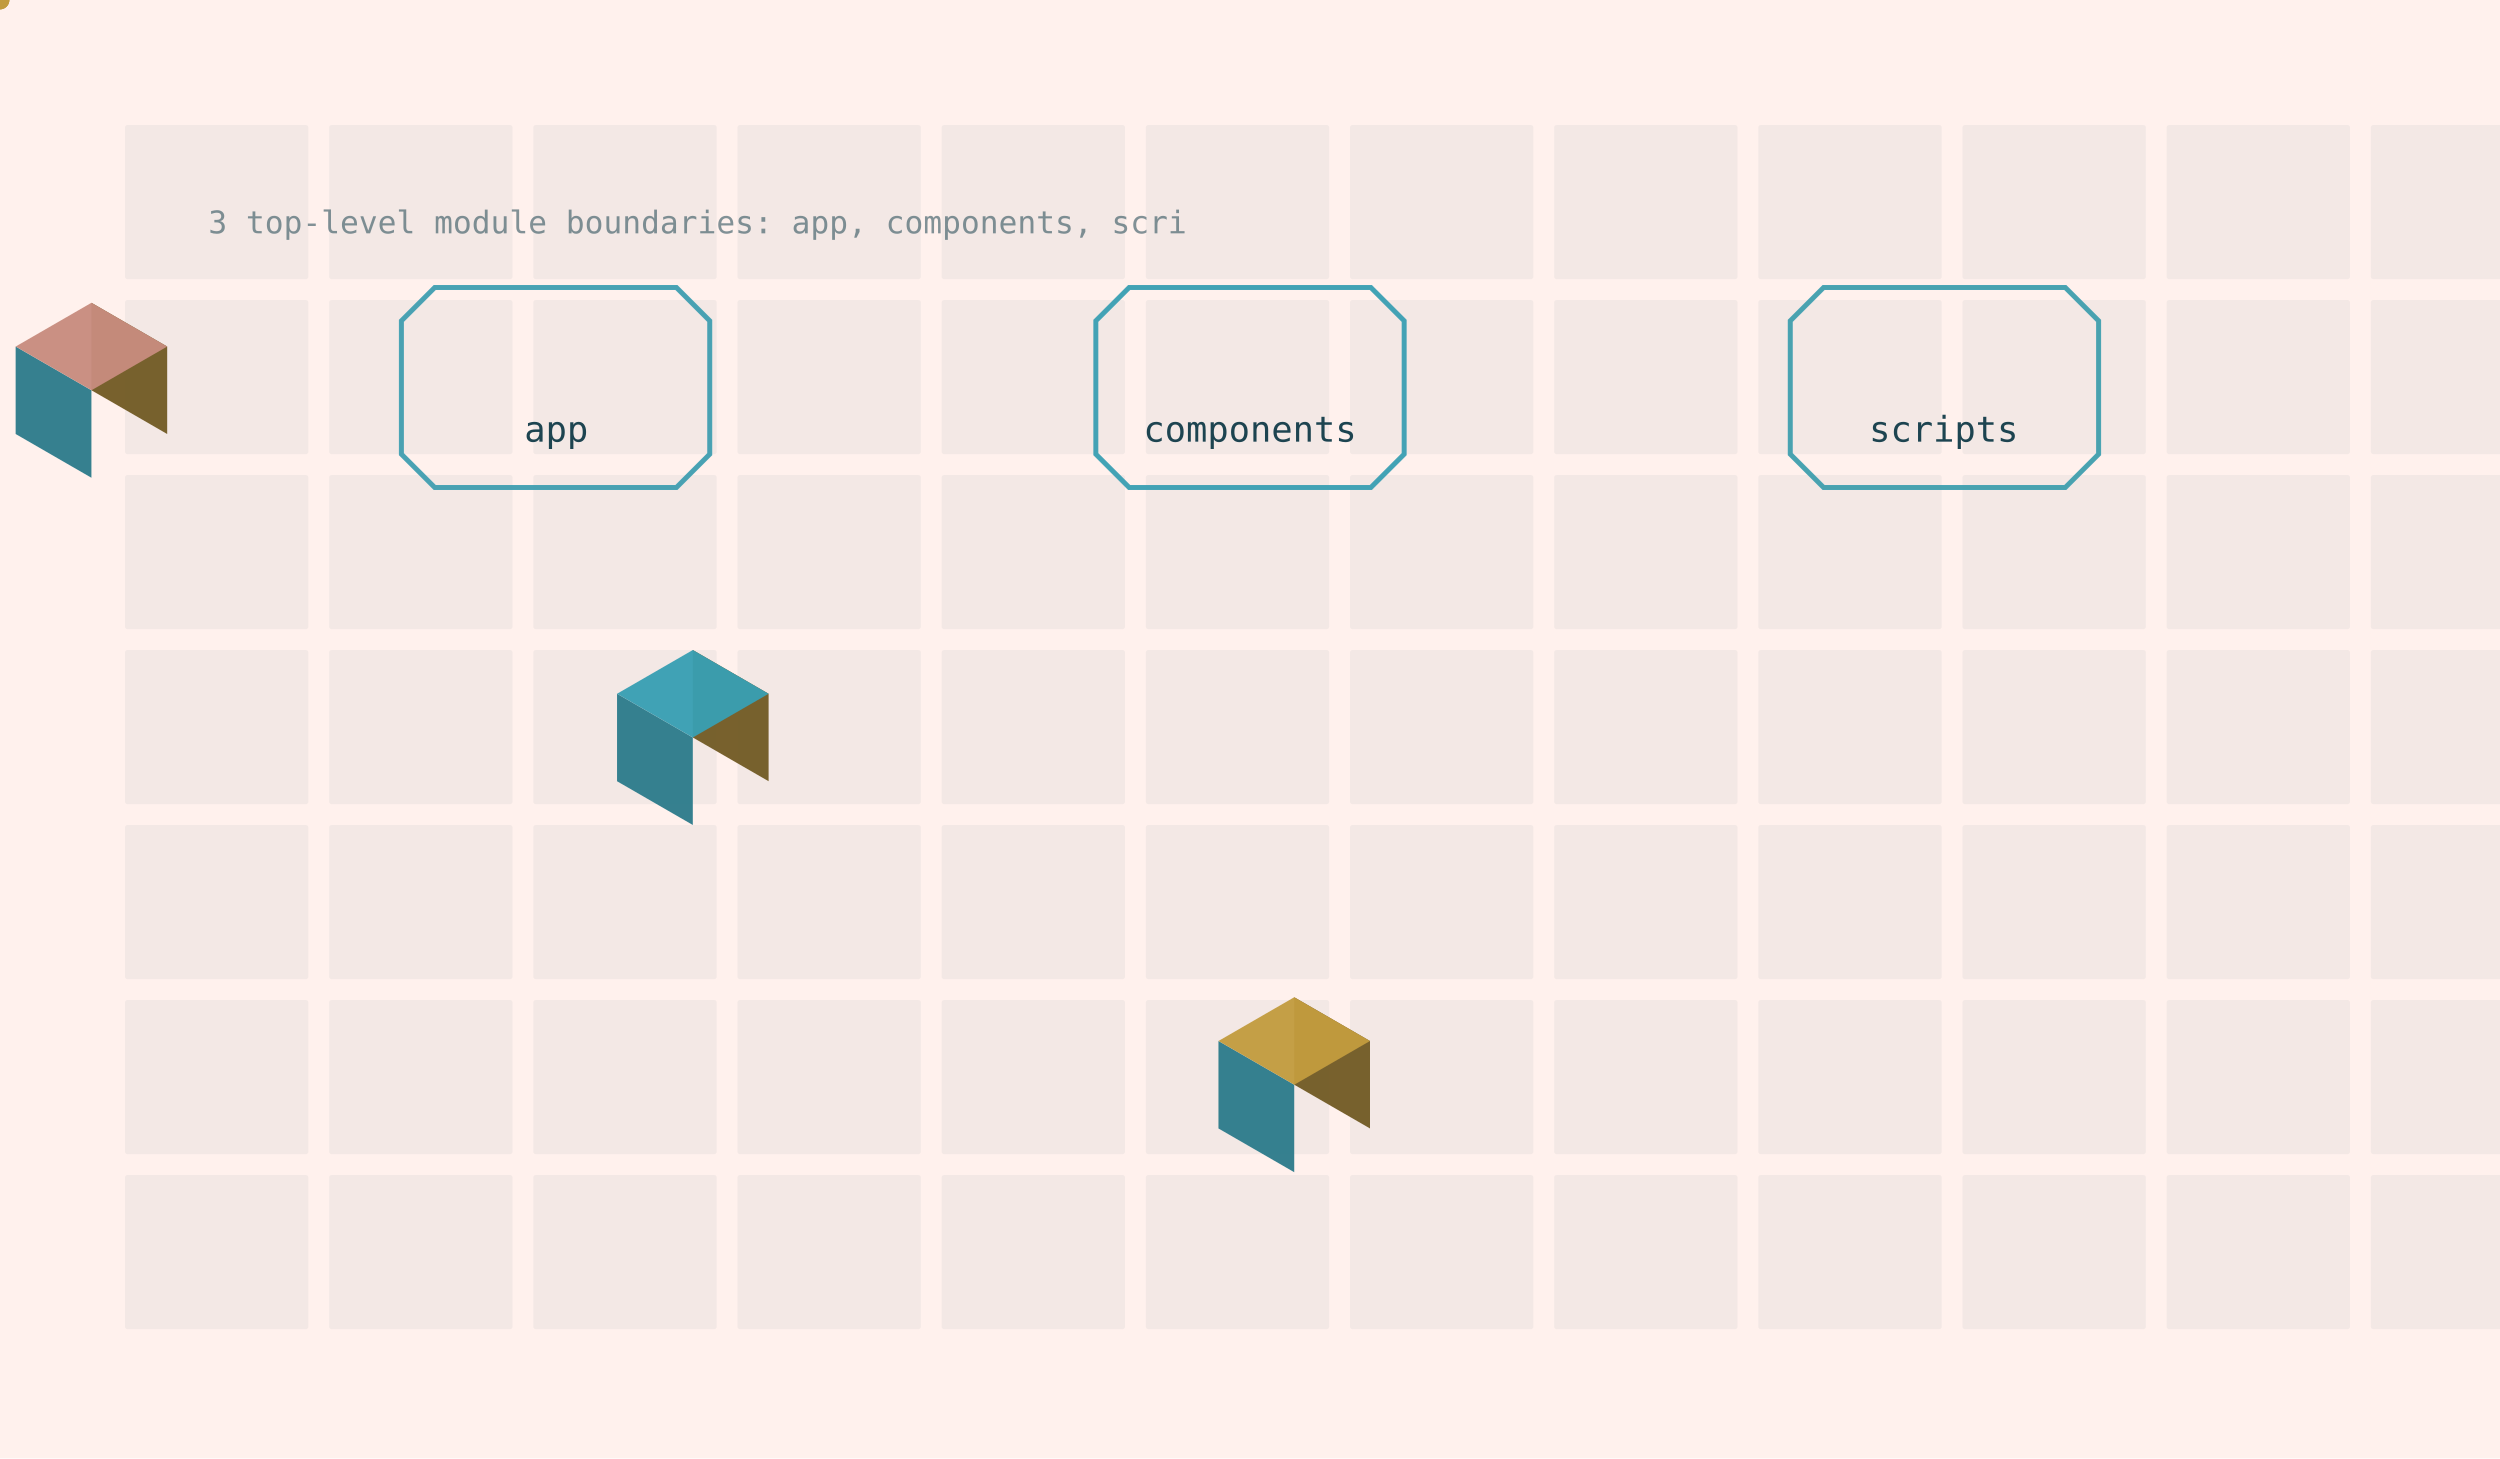
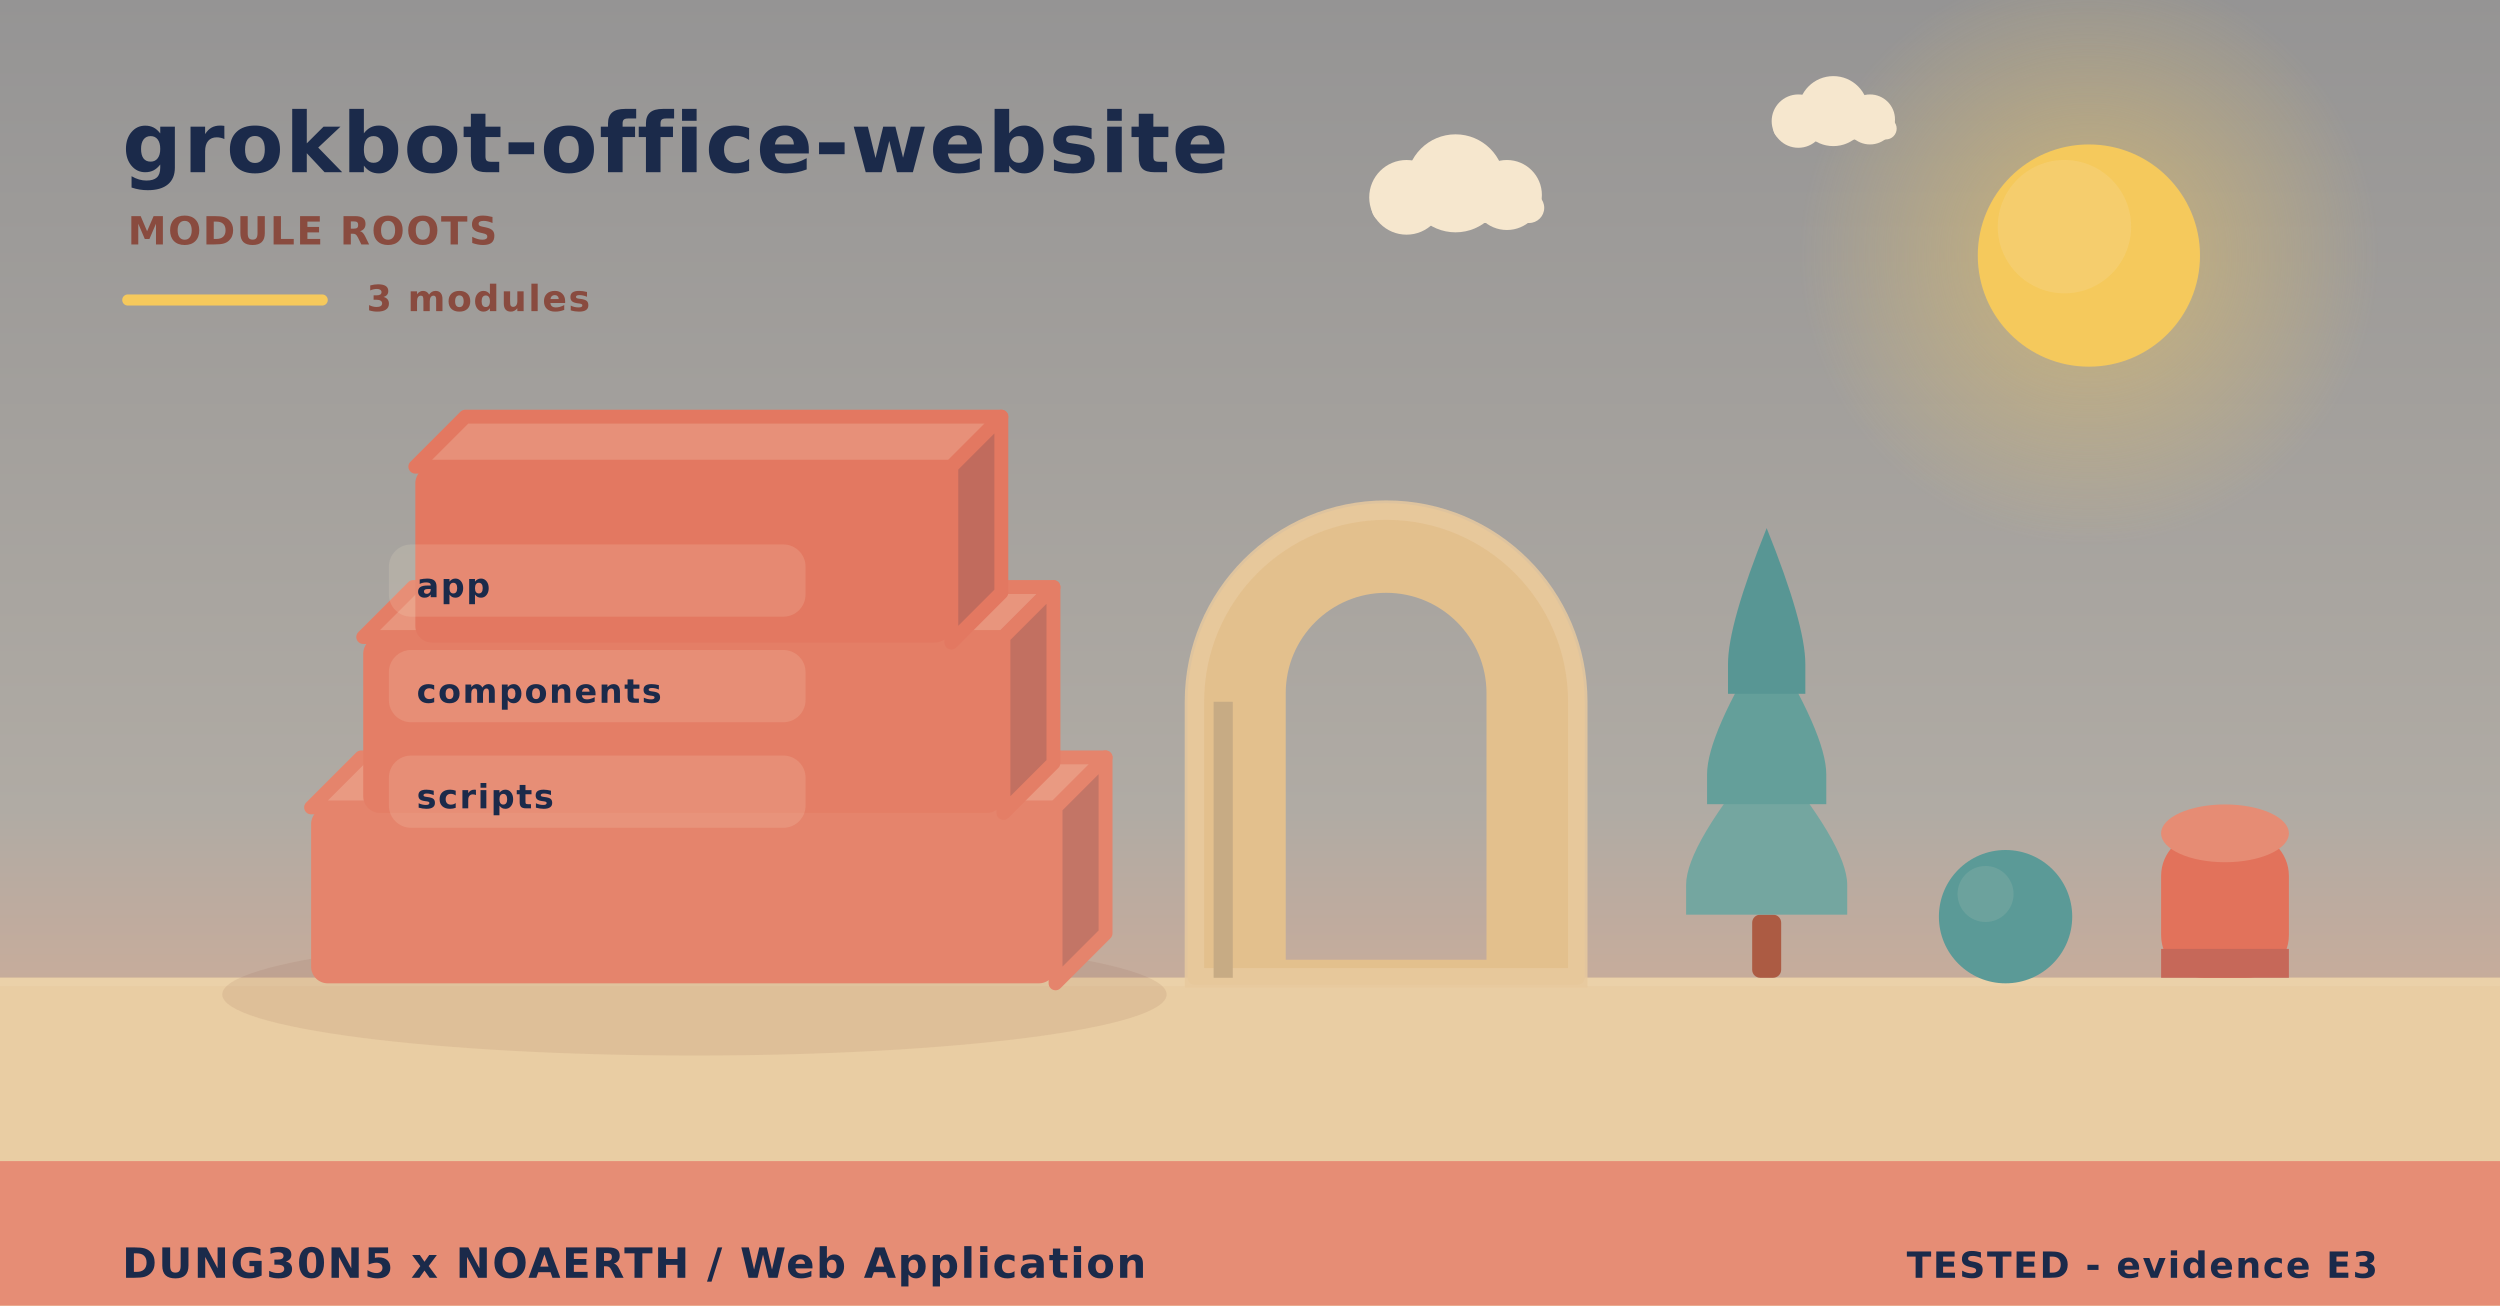
- <svg xmlns="http://www.w3.org/2000/svg" viewBox="0 0 1200 700" width="1200" height="700" role="img" aria-label="grokbot-office-website architecture">
-   <rect width="1200" height="700" fill="#fff1ed" />
-   <defs>
-     <linearGradient id="ga" x1="0" y1="0" x2="1" y2="1">
-       <stop offset="0%" stop-color="#c78c7e" />
-       <stop offset="100%" stop-color="#389eb2" />
-     </linearGradient>
-   </defs>
-   <rect x="60.00" y="60.00" width="88.00" height="74.00" rx="1.20" fill="#063241" opacity="0.05" />
-   <rect x="158.00" y="60.00" width="88.00" height="74.00" rx="1.20" fill="#063241" opacity="0.05" />
-   <rect x="256.00" y="60.00" width="88.00" height="74.00" rx="1.20" fill="#063241" opacity="0.05" />
-   <rect x="354.00" y="60.00" width="88.00" height="74.00" rx="1.20" fill="#063241" opacity="0.05" />
-   <rect x="452.00" y="60.00" width="88.00" height="74.00" rx="1.20" fill="#063241" opacity="0.05" />
-   <rect x="550.00" y="60.00" width="88.00" height="74.00" rx="1.20" fill="#063241" opacity="0.05" />
-   <rect x="648.00" y="60.00" width="88.00" height="74.00" rx="1.20" fill="#063241" opacity="0.05" />
-   <rect x="746.00" y="60.00" width="88.00" height="74.00" rx="1.20" fill="#063241" opacity="0.05" />
-   <rect x="844.00" y="60.00" width="88.00" height="74.00" rx="1.20" fill="#063241" opacity="0.05" />
-   <rect x="942.00" y="60.00" width="88.00" height="74.00" rx="1.20" fill="#063241" opacity="0.05" />
-   <rect x="1040.00" y="60.00" width="88.00" height="74.00" rx="1.20" fill="#063241" opacity="0.05" />
-   <rect x="1138.00" y="60.00" width="88.00" height="74.00" rx="1.20" fill="#063241" opacity="0.05" />
-   <rect x="60.00" y="144.00" width="88.00" height="74.00" rx="1.20" fill="#063241" opacity="0.05" />
-   <rect x="158.00" y="144.00" width="88.00" height="74.00" rx="1.20" fill="#063241" opacity="0.05" />
-   <rect x="256.00" y="144.00" width="88.00" height="74.00" rx="1.20" fill="#063241" opacity="0.05" />
-   <rect x="354.00" y="144.00" width="88.00" height="74.00" rx="1.20" fill="#063241" opacity="0.05" />
-   <rect x="452.00" y="144.00" width="88.00" height="74.00" rx="1.20" fill="#063241" opacity="0.05" />
-   <rect x="550.00" y="144.00" width="88.00" height="74.00" rx="1.20" fill="#063241" opacity="0.05" />
-   <rect x="648.00" y="144.00" width="88.00" height="74.00" rx="1.20" fill="#063241" opacity="0.05" />
-   <rect x="746.00" y="144.00" width="88.00" height="74.00" rx="1.20" fill="#063241" opacity="0.05" />
-   <rect x="844.00" y="144.00" width="88.00" height="74.00" rx="1.20" fill="#063241" opacity="0.05" />
-   <rect x="942.00" y="144.00" width="88.00" height="74.00" rx="1.20" fill="#063241" opacity="0.05" />
-   <rect x="1040.00" y="144.00" width="88.00" height="74.00" rx="1.20" fill="#063241" opacity="0.05" />
-   <rect x="1138.00" y="144.00" width="88.00" height="74.00" rx="1.20" fill="#063241" opacity="0.05" />
-   <rect x="60.00" y="228.00" width="88.00" height="74.00" rx="1.20" fill="#063241" opacity="0.05" />
-   <rect x="158.00" y="228.00" width="88.00" height="74.00" rx="1.20" fill="#063241" opacity="0.05" />
-   <rect x="256.00" y="228.00" width="88.00" height="74.00" rx="1.20" fill="#063241" opacity="0.05" />
-   <rect x="354.00" y="228.00" width="88.00" height="74.00" rx="1.20" fill="#063241" opacity="0.05" />
-   <rect x="452.00" y="228.00" width="88.00" height="74.00" rx="1.20" fill="#063241" opacity="0.05" />
-   <rect x="550.00" y="228.00" width="88.00" height="74.00" rx="1.20" fill="#063241" opacity="0.05" />
-   <rect x="648.00" y="228.00" width="88.00" height="74.00" rx="1.20" fill="#063241" opacity="0.05" />
-   <rect x="746.00" y="228.00" width="88.00" height="74.00" rx="1.20" fill="#063241" opacity="0.05" />
-   <rect x="844.00" y="228.00" width="88.00" height="74.00" rx="1.20" fill="#063241" opacity="0.05" />
-   <rect x="942.00" y="228.00" width="88.00" height="74.00" rx="1.20" fill="#063241" opacity="0.05" />
-   <rect x="1040.00" y="228.00" width="88.00" height="74.00" rx="1.20" fill="#063241" opacity="0.05" />
-   <rect x="1138.00" y="228.00" width="88.00" height="74.00" rx="1.20" fill="#063241" opacity="0.05" />
-   <rect x="60.00" y="312.00" width="88.00" height="74.00" rx="1.20" fill="#063241" opacity="0.05" />
-   <rect x="158.00" y="312.00" width="88.00" height="74.00" rx="1.20" fill="#063241" opacity="0.05" />
-   <rect x="256.00" y="312.00" width="88.00" height="74.00" rx="1.20" fill="#063241" opacity="0.05" />
-   <rect x="354.00" y="312.00" width="88.00" height="74.00" rx="1.20" fill="#063241" opacity="0.05" />
-   <rect x="452.00" y="312.00" width="88.00" height="74.00" rx="1.20" fill="#063241" opacity="0.05" />
-   <rect x="550.00" y="312.00" width="88.00" height="74.00" rx="1.20" fill="#063241" opacity="0.05" />
-   <rect x="648.00" y="312.00" width="88.00" height="74.00" rx="1.20" fill="#063241" opacity="0.05" />
-   <rect x="746.00" y="312.00" width="88.00" height="74.00" rx="1.20" fill="#063241" opacity="0.05" />
-   <rect x="844.00" y="312.00" width="88.00" height="74.00" rx="1.20" fill="#063241" opacity="0.05" />
-   <rect x="942.00" y="312.00" width="88.00" height="74.00" rx="1.20" fill="#063241" opacity="0.05" />
-   <rect x="1040.00" y="312.00" width="88.00" height="74.00" rx="1.20" fill="#063241" opacity="0.05" />
-   <rect x="1138.00" y="312.00" width="88.00" height="74.00" rx="1.20" fill="#063241" opacity="0.05" />
-   <rect x="60.00" y="396.00" width="88.00" height="74.00" rx="1.20" fill="#063241" opacity="0.05" />
-   <rect x="158.00" y="396.00" width="88.00" height="74.00" rx="1.20" fill="#063241" opacity="0.05" />
-   <rect x="256.00" y="396.00" width="88.00" height="74.00" rx="1.20" fill="#063241" opacity="0.05" />
-   <rect x="354.00" y="396.00" width="88.00" height="74.00" rx="1.20" fill="#063241" opacity="0.05" />
-   <rect x="452.00" y="396.00" width="88.00" height="74.00" rx="1.20" fill="#063241" opacity="0.05" />
-   <rect x="550.00" y="396.00" width="88.00" height="74.00" rx="1.20" fill="#063241" opacity="0.05" />
-   <rect x="648.00" y="396.00" width="88.00" height="74.00" rx="1.20" fill="#063241" opacity="0.05" />
-   <rect x="746.00" y="396.00" width="88.00" height="74.00" rx="1.20" fill="#063241" opacity="0.05" />
-   <rect x="844.00" y="396.00" width="88.00" height="74.00" rx="1.20" fill="#063241" opacity="0.05" />
-   <rect x="942.00" y="396.00" width="88.00" height="74.00" rx="1.20" fill="#063241" opacity="0.05" />
-   <rect x="1040.00" y="396.00" width="88.00" height="74.00" rx="1.20" fill="#063241" opacity="0.05" />
-   <rect x="1138.00" y="396.00" width="88.00" height="74.00" rx="1.20" fill="#063241" opacity="0.05" />
-   <rect x="60.00" y="480.00" width="88.00" height="74.00" rx="1.20" fill="#063241" opacity="0.05" />
-   <rect x="158.00" y="480.00" width="88.00" height="74.00" rx="1.20" fill="#063241" opacity="0.05" />
-   <rect x="256.00" y="480.00" width="88.00" height="74.00" rx="1.20" fill="#063241" opacity="0.05" />
-   <rect x="354.00" y="480.00" width="88.00" height="74.00" rx="1.20" fill="#063241" opacity="0.05" />
-   <rect x="452.00" y="480.00" width="88.00" height="74.00" rx="1.20" fill="#063241" opacity="0.05" />
-   <rect x="550.00" y="480.00" width="88.00" height="74.00" rx="1.20" fill="#063241" opacity="0.05" />
-   <rect x="648.00" y="480.00" width="88.00" height="74.00" rx="1.20" fill="#063241" opacity="0.05" />
-   <rect x="746.00" y="480.00" width="88.00" height="74.00" rx="1.20" fill="#063241" opacity="0.05" />
-   <rect x="844.00" y="480.00" width="88.00" height="74.00" rx="1.20" fill="#063241" opacity="0.05" />
-   <rect x="942.00" y="480.00" width="88.00" height="74.00" rx="1.20" fill="#063241" opacity="0.05" />
-   <rect x="1040.00" y="480.00" width="88.00" height="74.00" rx="1.20" fill="#063241" opacity="0.05" />
-   <rect x="1138.00" y="480.00" width="88.00" height="74.00" rx="1.20" fill="#063241" opacity="0.05" />
-   <rect x="60.00" y="564.00" width="88.00" height="74.00" rx="1.20" fill="#063241" opacity="0.05" />
-   <rect x="158.00" y="564.00" width="88.00" height="74.00" rx="1.20" fill="#063241" opacity="0.05" />
-   <rect x="256.00" y="564.00" width="88.00" height="74.00" rx="1.20" fill="#063241" opacity="0.05" />
-   <rect x="354.00" y="564.00" width="88.00" height="74.00" rx="1.20" fill="#063241" opacity="0.05" />
-   <rect x="452.00" y="564.00" width="88.00" height="74.00" rx="1.20" fill="#063241" opacity="0.05" />
-   <rect x="550.00" y="564.00" width="88.00" height="74.00" rx="1.20" fill="#063241" opacity="0.05" />
-   <rect x="648.00" y="564.00" width="88.00" height="74.00" rx="1.20" fill="#063241" opacity="0.05" />
-   <rect x="746.00" y="564.00" width="88.00" height="74.00" rx="1.20" fill="#063241" opacity="0.05" />
-   <rect x="844.00" y="564.00" width="88.00" height="74.00" rx="1.20" fill="#063241" opacity="0.05" />
-   <rect x="942.00" y="564.00" width="88.00" height="74.00" rx="1.20" fill="#063241" opacity="0.05" />
-   <rect x="1040.00" y="564.00" width="88.00" height="74.00" rx="1.20" fill="#063241" opacity="0.05" />
-   <rect x="1138.00" y="564.00" width="88.00" height="74.00" rx="1.20" fill="#063241" opacity="0.05" />
-   <path d="M208.67,138.00 H324.67 L340.67,154.00 V218.00 L324.67,234.00 H208.67 L192.67,218.00 V154.00 Z" fill="none" stroke="rgba(199,140,126,0.550)" stroke-width="1.80" opacity="0.90" />
-   <polygon points="43.88,187.33 80.25,208.33 80.25,166.33 43.88,145.33" fill="#715a24" opacity="0.95" />
-   <polygon points="7.51,208.33 43.88,229.33 43.88,187.33 7.51,166.33" fill="#2c7b8b" opacity="0.95" />
-   <polygon points="43.88,145.33 80.25,166.33 43.88,187.33 7.51,166.33" fill="#c78c7e" opacity="0.95" />
-   <text x="267" y="212" font-family="ui-monospace,Menlo,monospace" font-size="17" fill="rgba(6,50,65,0.900)" text-anchor="middle">app</text>
+ <svg xmlns="http://www.w3.org/2000/svg" width="900" height="470" viewBox="0 0 900 470" role="img" aria-label="grokbot-office-website - how it is built">
+   <linearGradient id="skya" x1="0" y1="0" x2="0" y2="1">
+     <stop offset="0" stop-color="#959494" />
+     <stop offset="0.62" stop-color="#b0aba4" />
+     <stop offset="1" stop-color="#f3ad8a" />
+   </linearGradient>
+   <rect width="900" height="470" fill="url(#skya)" />
+   <radialGradient id="suna">
+     <stop offset="0.35" stop-color="#f5c95c" stop-opacity="0.34" />
+     <stop offset="1" stop-color="#f5c95c" stop-opacity="0" />
+   </radialGradient>
+   <circle cx="752" cy="92" r="104" fill="url(#suna)" />
+   <circle cx="752" cy="92" r="40" fill="#f5c95c" />
+   <circle cx="743.2" cy="81.6" r="24" fill="#f5d27e" opacity="0.5" />
  <g>
-     <path d="M208.67,138.00 H324.67 L340.67,154.00 V218.00 L324.67,234.00 H208.67 L192.67,218.00 V154.00 Z" fill="none" stroke="#389eb2" stroke-width="2.40" opacity="0.90" />
-     <animate attributeName="opacity" values="0.25;1.0;0.25" dur="17.3s" begin="0.0s" repeatCount="indefinite" />
+     <circle cx="524" cy="66" r="17.64" fill="#f6e7ce" />
+     <circle cx="506.36" cy="71.04" r="13.44" fill="#f6e7ce" />
+     <circle cx="542.48" cy="70.2" r="12.6" fill="#f6e7ce" />
+     <rect x="493.76" y="69.36" width="62.16" height="10.92" rx="5.46" fill="#f6e7ce" />
+     <animateTransform attributeName="transform" type="translate" values="0 0;24 0;0 0" dur="36s" begin="0s" repeatCount="indefinite" />
  </g>
-   <g opacity="0.9">
-     <circle cx="0.00" cy="0.00" r="4.50" fill="#c29b3e" opacity="1.00" />
-     <animateTransform attributeName="transform" type="translate" values="266.67,184.00 600.00,184.00" dur="5.767s" begin="0.0s" repeatCount="indefinite" />
-     <animateTransform attributeName="transform" type="translate" values="600.00,184.00 266.67,184.00" dur="5.767s" begin="2.883s" repeatCount="indefinite" />
+   <g>
+     <circle cx="660" cy="40" r="12.6" fill="#f6e7ce" />
+     <circle cx="647.4" cy="43.6" r="9.6" fill="#f6e7ce" />
+     <circle cx="673.2" cy="43" r="9" fill="#f6e7ce" />
+     <rect x="638.4" y="42.4" width="44.4" height="7.8" rx="3.9" fill="#f6e7ce" />
+     <animateTransform attributeName="transform" type="translate" values="0 0;-18 0;0 0" dur="46s" begin="3s" repeatCount="indefinite" />
  </g>
-   <path d="M542.00,138.00 H658.00 L674.00,154.00 V218.00 L658.00,234.00 H542.00 L526.00,218.00 V154.00 Z" fill="none" stroke="rgba(56,158,178,0.550)" stroke-width="1.80" opacity="0.90" />
-   <polygon points="332.55,354.00 368.93,375.00 368.93,333.00 332.55,312.00" fill="#715a24" opacity="0.95" />
-   <polygon points="296.18,375.00 332.55,396.00 332.55,354.00 296.18,333.00" fill="#2c7b8b" opacity="0.95" />
-   <polygon points="332.55,312.00 368.93,333.00 332.55,354.00 296.18,333.00" fill="#389eb2" opacity="0.95" />
-   <text x="600" y="212" font-family="ui-monospace,Menlo,monospace" font-size="17" fill="rgba(6,50,65,0.900)" text-anchor="middle">components</text>
+   <rect x="0" y="352" width="900" height="118" fill="#e9cda3" />
+   <rect x="0" y="352" width="900" height="3" fill="#ebd1a9" />
+   <text x="44" y="62" font-family="Verdana,DejaVu Sans,sans-serif" font-size="30" font-weight="700" letter-spacing="0.6" fill="#1b2a4a" text-anchor="start">grokbot-office-website</text>
+   <text x="46" y="88" font-family="Verdana,DejaVu Sans,sans-serif" font-size="14" font-weight="700" letter-spacing="0.6" fill="#894b3f" text-anchor="start">MODULE ROOTS</text>
+   <rect x="44" y="106" width="74" height="4" rx="2" fill="#f5c95c" />
+   <text x="132" y="112" font-family="Verdana,DejaVu Sans,sans-serif" font-size="13" font-weight="700" letter-spacing="0.6" fill="#894b3f" text-anchor="start">3 modules</text>
+   <ellipse cx="250" cy="358" rx="170" ry="22" fill="rgba(138,90,68,0.11)" />
+   <path d="M112,290.67 L380,290.67 L398,272.67 L130,272.67 Z" fill="#e99a82" stroke="#e5846c" stroke-width="5" stroke-linejoin="round" />
+   <path d="M380,290.67 L398,272.67 L398,336 L380,354 Z" fill="#c37566" stroke="#e5846c" stroke-width="5" stroke-linejoin="round" />
+   <rect x="112" y="290.67" width="268" height="63.33" rx="6" fill="#e5846c" />
+   <path d="M130.76,229.33 L361.24,229.33 L379.24,211.33 L148.76,211.33 Z" fill="#e8957d" stroke="#e47e66" stroke-width="5" stroke-linejoin="round" />
+   <path d="M361.24,229.33 L379.24,211.33 L379.24,274.67 L361.24,292.67 Z" fill="#c27061" stroke="#e47e66" stroke-width="5" stroke-linejoin="round" />
+   <rect x="130.76" y="229.33" width="230.48" height="63.33" rx="6" fill="#e47e66" />
+   <path d="M149.52,168 L342.48,168 L360.48,150 L167.52,150 Z" fill="#e79079" stroke="#e37861" stroke-width="5" stroke-linejoin="round" />
+   <path d="M342.48,168 L360.48,150 L360.48,213.33 L342.48,231.33 Z" fill="#c16b5d" stroke="#e37861" stroke-width="5" stroke-linejoin="round" />
+   <rect x="149.52" y="168" width="192.96" height="63.33" rx="6" fill="#e37861" />
+   <rect x="140" y="196" width="150" height="26" rx="8" fill="rgba(246,231,206,0.16)" opacity="0.94" />
  <g>
-     <path d="M542.00,138.00 H658.00 L674.00,154.00 V218.00 L658.00,234.00 H542.00 L526.00,218.00 V154.00 Z" fill="none" stroke="#389eb2" stroke-width="2.40" opacity="0.90" />
-     <animate attributeName="opacity" values="0.25;1.0;0.25" dur="17.3s" begin="0.45s" repeatCount="indefinite" />
+     <text x="150" y="215" font-family="Verdana,DejaVu Sans,sans-serif" font-size="12" font-weight="700" letter-spacing="0.6" fill="#1b2a4a" text-anchor="start">app</text>
+     <animateTransform attributeName="transform" type="translate" values="0 10;0 0" dur="0.7s" begin="0.3s" fill="freeze" />
  </g>
-   <g opacity="0.9">
-     <circle cx="0.00" cy="0.00" r="4.50" fill="#c29b3e" opacity="1.00" />
-     <animateTransform attributeName="transform" type="translate" values="600.00,184.00 933.33,184.00" dur="5.767s" begin="0.3s" repeatCount="indefinite" />
-     <animateTransform attributeName="transform" type="translate" values="933.33,184.00 600.00,184.00" dur="5.767s" begin="3.183s" repeatCount="indefinite" />
+   <rect x="140" y="234" width="150" height="26" rx="8" fill="rgba(246,231,206,0.16)" opacity="0.94" />
+   <g>
+     <text x="150" y="253" font-family="Verdana,DejaVu Sans,sans-serif" font-size="12" font-weight="700" letter-spacing="0.6" fill="#1b2a4a" text-anchor="start">components</text>
+     <animateTransform attributeName="transform" type="translate" values="0 10;0 0" dur="0.7s" begin="0.5s" fill="freeze" />
  </g>
-   <path d="M875.33,138.00 H991.33 L1007.33,154.00 V218.00 L991.33,234.00 H875.33 L859.33,218.00 V154.00 Z" fill="none" stroke="rgba(194,155,62,0.550)" stroke-width="1.80" opacity="0.90" />
-   <polygon points="621.23,520.67 657.60,541.67 657.60,499.67 621.23,478.67" fill="#715a24" opacity="0.95" />
-   <polygon points="584.86,541.67 621.23,562.67 621.23,520.67 584.86,499.67" fill="#2c7b8b" opacity="0.95" />
-   <polygon points="621.23,478.67 657.60,499.67 621.23,520.67 584.86,499.67" fill="#c29b3e" opacity="0.95" />
-   <text x="933" y="212" font-family="ui-monospace,Menlo,monospace" font-size="17" fill="rgba(6,50,65,0.900)" text-anchor="middle">scripts</text>
+   <rect x="140" y="272" width="150" height="26" rx="8" fill="rgba(246,231,206,0.16)" opacity="0.94" />
  <g>
-     <path d="M875.33,138.00 H991.33 L1007.33,154.00 V218.00 L991.33,234.00 H875.33 L859.33,218.00 V154.00 Z" fill="none" stroke="#389eb2" stroke-width="2.40" opacity="0.90" />
-     <animate attributeName="opacity" values="0.25;1.0;0.25" dur="17.3s" begin="0.9s" repeatCount="indefinite" />
+     <text x="150" y="291" font-family="Verdana,DejaVu Sans,sans-serif" font-size="12" font-weight="700" letter-spacing="0.6" fill="#1b2a4a" text-anchor="start">scripts</text>
+     <animateTransform attributeName="transform" type="translate" values="0 10;0 0" dur="0.7s" begin="0.7s" fill="freeze" />
  </g>
-   <g opacity="0.9">
-     <circle cx="0.00" cy="0.00" r="4.50" fill="#c29b3e" opacity="1.00" />
-     <animateTransform attributeName="transform" type="translate" values="933.33,184.00 933.33,184.00" dur="5.767s" begin="0.6s" repeatCount="indefinite" />
-     <animateTransform attributeName="transform" type="translate" values="933.33,184.00 933.33,184.00" dur="5.767s" begin="3.483s" repeatCount="indefinite" />
-   </g>
-   <text x="100" y="112" font-family="ui-monospace,Menlo,monospace" font-size="15" fill="rgba(6,50,65,0.500)">3 top-level module boundaries: app, components, scri</text>
+   <path d="M430,352 L430,252.64 A69,69 0 0 1 568,252.64 L568,352 Z M460.36,348 L460.36,249.55 A38.64,38.64 0 0 1 537.64,249.55 L537.64,348 Z" fill="#e3c08d" fill-rule="evenodd" stroke="#e3c08d" stroke-width="5" stroke-linejoin="round" />
+   <path d="M430,352 L430,252.64 A69,69 0 0 1 568,252.64 L568,352 Z" fill="none" stroke="#e8c99d" stroke-width="7" stroke-linecap="round" opacity="0.85" />
+   <rect x="436.9" y="252.64" width="6.9" height="99.36" fill="#c7ab84" />
+   <rect x="630.78" y="329.28" width="10.44" height="22.72" rx="2.9" fill="#ac5b43" />
+   <path d="M636,269.64 Q607,304.23 607,318.54 Q607,329.28 607,329.28 L665,329.28 Q665,329.28 665,318.54 Q665,304.23 636,269.64 Z" fill="#74a6a0" />
+   <path d="M636,229.88 Q614.54,264.47 614.54,278.78 Q614.54,289.52 614.54,289.52 L657.46,289.52 Q657.46,289.52 657.46,278.78 Q657.46,264.47 636,229.88 Z" fill="#649f9a" />
+   <path d="M636,190.12 Q622.08,224.71 622.08,239.02 Q622.08,249.76 622.08,249.76 L649.92,249.76 Q649.92,249.76 649.92,239.02 Q649.92,224.71 636,190.12 Z" fill="#589694" />
+   <circle cx="722" cy="330" r="24" fill="#5b9a97" />
+   <circle cx="714.8" cy="321.84" r="10.08" fill="#7aa9a2" opacity="0.55" />
+   <rect x="778" y="300" width="46" height="52" rx="15.33" fill="#e2725b" />
+   <ellipse cx="801" cy="300" rx="23" ry="10.4" fill="#e68c74" />
+   <rect x="778" y="341.6" width="46" height="10.4" fill="#c66859" />
+   <rect x="0" y="418" width="900" height="52" rx="0" fill="#e68972" opacity="0.94" />
+   <text x="44" y="460" font-family="Verdana,DejaVu Sans,sans-serif" font-size="15" font-weight="700" letter-spacing="0.6" fill="#1b2a4a" text-anchor="start">DUNG30N5 x NOAERTH  /  Web Application</text>
+   <text x="856" y="460" font-family="Verdana,DejaVu Sans,sans-serif" font-size="13" font-weight="700" letter-spacing="0.6" fill="#1b2a4a" text-anchor="end">TESTED  -  evidence E3</text>
</svg>
